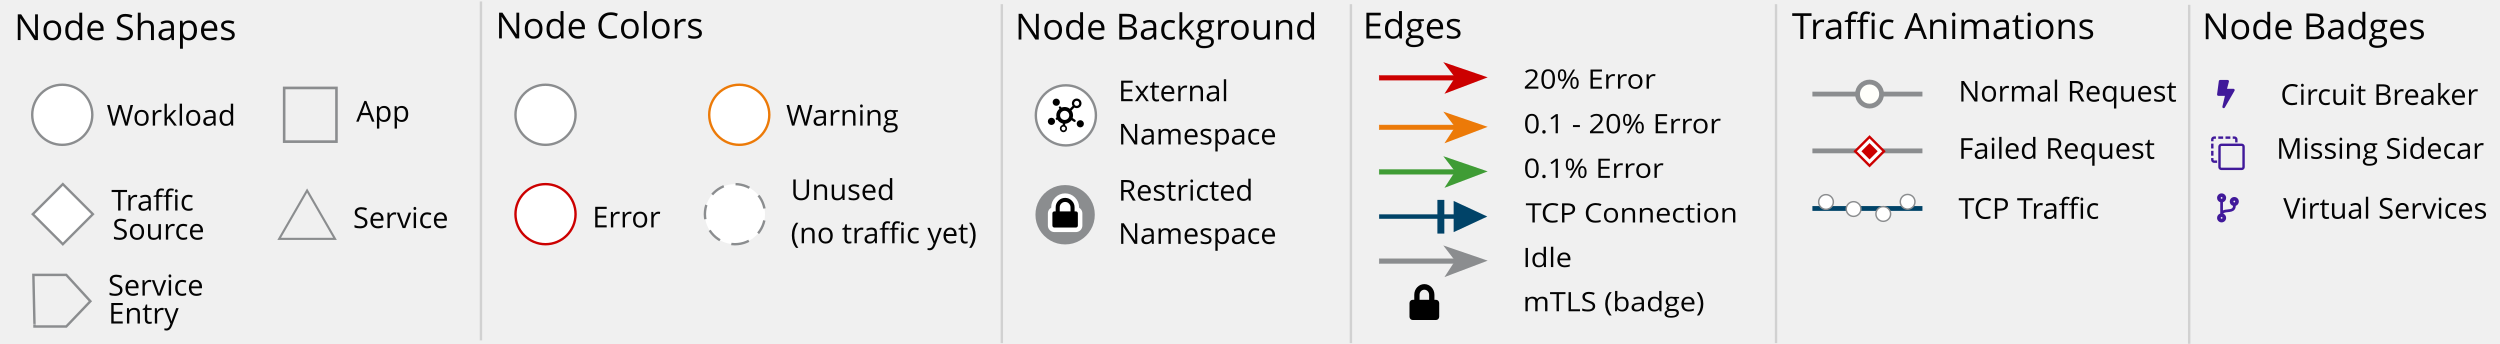
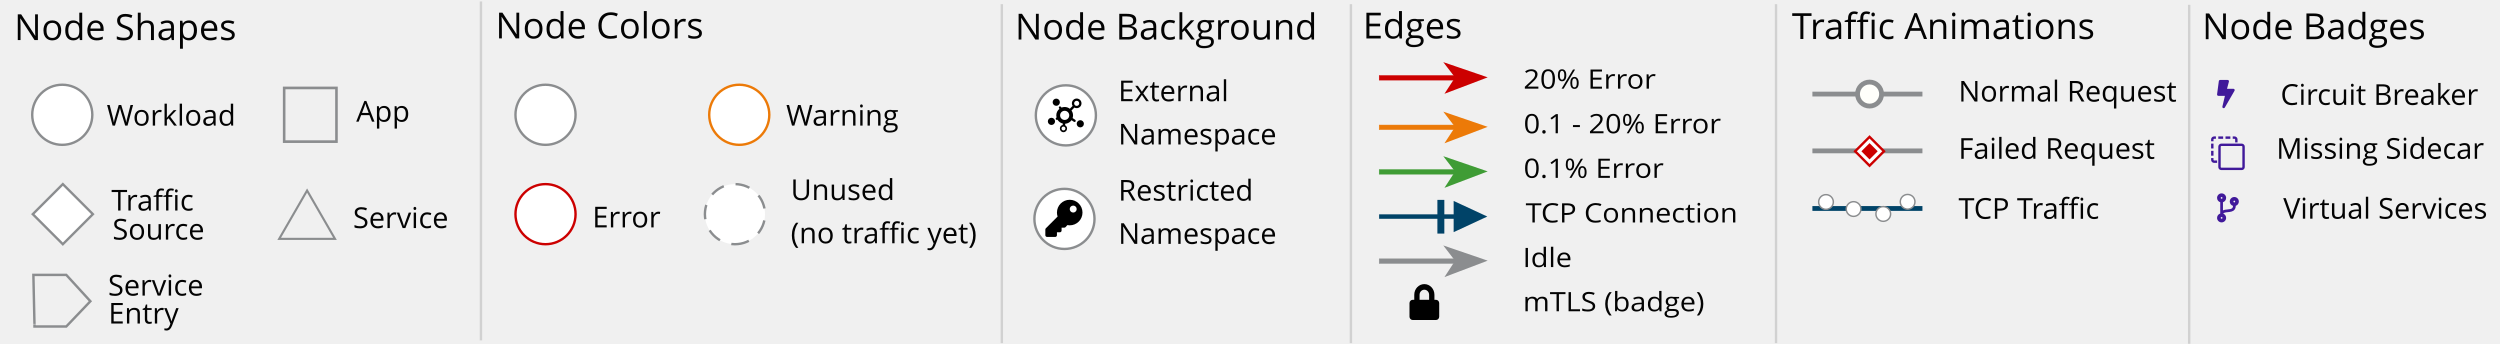
<svg xmlns="http://www.w3.org/2000/svg" width="1040" height="143" version="1.1" id="svg220">
  <defs id="defs14">
    <marker orient="auto" refY="0" refX="0" id="TriangleOutL" style="overflow:visible">
      <path id="path2196" d="M 5.77,0 -2.88,5 V -5 Z" style="fill:#000000;fill-opacity:1;fill-rule:evenodd;stroke:#000000;stroke-width:1pt;stroke-opacity:1" transform="scale(0.8)" />
    </marker>
    <marker orient="auto" refY="0" refX="0" id="Arrow1Sstart" style="overflow:visible">
      <path id="path1281" d="M 0,0 5,-5 -12.5,0 5,5 Z" style="fill:#000000;fill-opacity:1;fill-rule:evenodd;stroke:#000000;stroke-width:1pt;stroke-opacity:1" transform="matrix(0.2,0,0,0.2,1.2,0)" />
    </marker>
    <marker orient="auto" refY="0" refX="0" id="Arrow1Lend" style="overflow:visible">
      <path id="path1272" d="M 0,0 5,-5 -12.5,0 5,5 Z" style="fill:#000000;fill-opacity:1;fill-rule:evenodd;stroke:#000000;stroke-width:1pt;stroke-opacity:1" transform="matrix(-0.8,0,0,-0.8,-10,0)" />
    </marker>
  </defs>
  <path d="m 738.824,2.243 v 140" id="Line-4" style="fill:none;fill-rule:evenodd;stroke:#d1d1d1;stroke-width:1;stroke-linecap:square" />
  <path d="m 416.763,2.243 v 140" id="path17" style="fill:none;fill-rule:evenodd;stroke:#d1d1d1;stroke-width:1;stroke-linecap:square" />
  <path d="M 200.077,1.105 V 141.105" id="path19" style="fill:none;fill-rule:evenodd;stroke:#d1d1d1;stroke-width:1;stroke-linecap:square" />
  <circle id="Oval-7" cx="226.934" cy="47.751" r="12.5" style="fill:#ffffff;fill-rule:evenodd;stroke:#8b8d8f;stroke-width:1" />
  <g style="fill:none;fill-rule:evenodd;stroke:none;stroke-width:1" transform="translate(295.0312,35.25087)" id="Group-9">
    <text style="font-weight:normal;font-size:12px;font-family:OpenSans, 'Open Sans';fill:#030303" line-spacing="18" font-weight="normal" font-size="12" id="Warning">
      <tspan id="tspan26" y="17" x="32">Warning</tspan>
    </text>
    <circle style="fill:#ffffff;stroke:#ec7a08" r="12.5" cy="12.5" cx="12.5" id="circle29" />
  </g>
  <g style="fill:none;fill-rule:evenodd;stroke:none;stroke-width:1" transform="translate(214.4337,76.59179)" id="Group-10">
    <text style="font-weight:normal;font-size:12px;font-family:OpenSans, 'Open Sans';fill:#030303" line-spacing="18" font-weight="normal" font-size="12" id="Error">
      <tspan id="tspan32" y="18" x="32">Error</tspan>
    </text>
    <circle style="fill:#ffffff;stroke:#cc0000" r="12.5" cy="12.5" cx="12.5" id="circle35" />
  </g>
  <text id="Unused-(no-traffic-y" font-size="12" font-weight="normal" line-spacing="18" style="font-weight:normal;font-size:12px;font-family:OpenSans, 'Open Sans';fill:#030303;fill-rule:evenodd;stroke:none;stroke-width:1" x="295.927" y="70.209">
    <tspan x="328.927" y="83.209" id="tspan38">Unused</tspan>
    <tspan x="328.927" y="101.209" id="tspan40">(no traffic yet)</tspan>
  </text>
  <path d="m 305.74,101.592 c 6.904,0 12.5,-5.596 12.5,-12.5 0,-6.904 -5.596,-12.5 -12.5,-12.5 -6.904,0 -12.5,5.596 -12.5,12.5 0,6.904 5.596,12.5 12.5,12.5 z" id="path43" style="fill:#ffffff;fill-rule:evenodd;stroke:#8b8d8f;stroke-width:1;stroke-dasharray:6, 5" />
  <text style="font-weight:normal;font-size:12px;font-family:OpenSans, 'Open Sans';fill:#030303;fill-rule:evenodd;stroke:none;stroke-width:1" line-spacing="18" font-weight="normal" font-size="12" id="text447" x="432.216" y="29.111">
    <tspan id="tspan443" y="42.111" x="465.216">External</tspan>
    <tspan id="tspan445" y="60.111" x="465.216">Namespace</tspan>
  </text>
  <text id="Node-Colors" font-size="15" font-weight="500" line-spacing="10" style="font-weight:500;font-size:15px;font-family:OpenSans-Semibold, 'Open Sans';fill:#030303;fill-rule:evenodd;stroke:none;stroke-width:1" x="-117.85" y="-0.015">
    <tspan x="206.15" y="15.985" id="tspan47">Node Colors</tspan>
  </text>
  <text id="Edges" font-size="15" font-weight="500" line-spacing="10" style="font-weight:500;font-size:15px;font-family:OpenSans-Semibold, 'Open Sans';fill:#030303;fill-rule:evenodd;stroke:none;stroke-width:1" x="-0.042" y="0.004">
    <tspan x="566.958" y="16.004" id="tspan51">Edges</tspan>
  </text>
  <text y="25.776" x="551.578" style="font-weight:normal;font-size:11.558px;font-family:OpenSans, 'Open Sans';fill:#030303;fill-rule:evenodd;stroke:none;stroke-width:0.963" line-spacing="18" font-weight="normal" font-size="12" id="&gt;-20%-Error" transform="scale(1.038369,0.9630486)">
    <tspan id="tspan58" y="38.297" x="610.331" style="stroke-width:0.963">20% Error</tspan>
  </text>
  <text y="25.776" x="551.663" style="font-weight:normal;font-size:11.558px;font-family:OpenSans, 'Open Sans';fill:#030303;fill-rule:evenodd;stroke:none;stroke-width:0.963" line-spacing="18" font-weight="normal" font-size="12" id="0.1---20%-Error" transform="scale(1.038369,0.9630486)">
    <tspan id="tspan61" y="57.56" x="610.415" style="stroke-width:0.963">0.1 - 20% Error</tspan>
  </text>
  <text y="25.776" x="551.663" style="font-weight:normal;font-size:11.558px;font-family:OpenSans, 'Open Sans';fill:#030303;fill-rule:evenodd;stroke:none;stroke-width:0.963" line-spacing="18" font-weight="normal" font-size="12" id="&lt;-0.1%-Error" transform="scale(1.038369,0.9630486)">
    <tspan id="tspan64" y="76.823" x="610.415" style="stroke-width:0.963">0.1% Error</tspan>
  </text>
  <text y="25.776" x="551.29" style="font-weight:normal;font-size:11.558px;font-family:OpenSans, 'Open Sans';fill:#030303;fill-rule:evenodd;stroke:none;stroke-width:0.963" line-spacing="18" font-weight="normal" font-size="12" id="Idle" transform="scale(1.038369,0.9630486)">
    <tspan id="tspan67" y="115.35" x="610.043" style="stroke-width:0.963">Idle</tspan>
  </text>
  <text y="25.776" x="552.458" style="font-weight:normal;font-size:11.558px;font-family:OpenSans, 'Open Sans';fill:#030303;fill-rule:evenodd;stroke:none;stroke-width:0.963" line-spacing="18" font-weight="normal" font-size="12" id="TCP-Connection" transform="scale(1.038369,0.9630486)">
    <tspan id="tspan70" y="96.087" x="611.211" style="stroke-width:0.963">TCP Connection</tspan>
  </text>
  <text id="Traffic-Animations" font-size="15" font-weight="500" line-spacing="10" style="font-weight:500;font-size:15px;font-family:OpenSans-Semibold, 'Open Sans';fill:#030303;fill-rule:evenodd;stroke:none;stroke-width:1" x="-10.564" y="0.228">
    <tspan x="745.436" y="16.228" id="tspan79">Traffic Animations</tspan>
  </text>
  <g id="g1254" transform="translate(7.163822,4.02965)">
    <text y="25.221" x="747.569" id="Normal-Request" font-size="12" font-weight="normal" line-spacing="18" style="font-weight:normal;font-size:12px;font-family:OpenSans, 'Open Sans';fill:#030303;fill-rule:evenodd;stroke:none;stroke-width:1">
      <tspan x="807.569" y="38.221" id="tspan82">Normal Request</tspan>
    </text>
    <path d="m 747.793,35.104 h 43.776" id="path88" style="fill:none;fill-rule:evenodd;stroke:#8b8d8f;stroke-width:2;stroke-linecap:square;stroke-opacity:1" />
    <circle id="Oval-3" cx="770.569" cy="35.104" r="5" style="fill:#fffffb;fill-opacity:1;fill-rule:evenodd;stroke:#8b8d8f;stroke-width:2;stroke-miterlimit:4;stroke-dasharray:none;stroke-opacity:1" />
  </g>
  <text y="37.251" x="13.402" id="App/Workload" font-size="12" font-weight="normal" line-spacing="18" style="font-weight:normal;font-size:12px;font-family:OpenSans, 'Open Sans';fill:#030303;fill-rule:evenodd;stroke:none;stroke-width:1">
    <tspan x="44.402" y="52.251" id="tspan95">Workload</tspan>
  </text>
  <circle style="fill:#ffffff;fill-rule:evenodd;stroke:#8b8d8f;stroke-width:1" r="12.5" cy="47.994" cx="443.403" id="circle2046" />
  <text x="117.185" id="App/Workload-(Extern" font-size="12" font-weight="normal" line-spacing="18" style="font-weight:normal;font-size:12px;font-family:OpenSans, 'Open Sans';fill:#030303;fill-rule:evenodd;stroke:none;stroke-width:1" y="37.61">
    <tspan x="148.185" y="50.61" id="tspan100">App</tspan>
  </text>
  <g id="g1210" transform="translate(0.8954778,13.00981)">
    <text y="59.57" x="15.432" style="font-weight:normal;font-size:12px;font-family:OpenSans, 'Open Sans';fill:#030303;fill-rule:evenodd;stroke:none;stroke-width:1" line-spacing="18" font-weight="normal" font-size="12" id="Traffic-Source">
      <tspan id="tspan114" y="74.57" x="45.432">Traffic</tspan>
    </text>
    <text id="text1105" y="71.659" x="15.879" style="font-weight:normal;font-size:12px;font-family:OpenSans, 'Open Sans';fill:#030303;fill-rule:evenodd;stroke:none;stroke-width:1" line-spacing="18" font-weight="normal" font-size="12">
      <tspan id="tspan1107" y="86.659" x="45.879">Source</tspan>
    </text>
    <text id="text1105-4" y="121.597" x="44.219" style="font-style:normal;font-variant:normal;font-weight:normal;font-stretch:normal;font-size:12px;font-family:OpenSans, 'Open Sans';-inkscape-font-specification:'OpenSans, Open Sans, Normal';font-variant-ligatures:normal;font-variant-caps:normal;font-variant-numeric:normal;font-feature-settings:normal;text-align:start;writing-mode:lr-tb;text-anchor:start;fill:#030303;fill-rule:evenodd;stroke:none;stroke-width:1" line-spacing="18" font-weight="normal" font-size="12">
      <tspan id="tspan407" x="44.219" y="121.597">Entry</tspan>
    </text>
  </g>
  <text id="Node-Shapes" font-size="15" font-weight="500" line-spacing="10" style="font-weight:500;font-size:15px;font-family:OpenSans-Semibold, 'Open Sans';fill:#030303;fill-rule:evenodd;stroke:none;stroke-width:1" x="5.925" y="0.657">
    <tspan x="5.925" y="16.657" id="tspan121">Node Shapes</tspan>
  </text>
  <path transform="matrix(0.8866966,0,0,0.9103325,-5.118848,3.213679)" d="m 163.628,61.193 -24.538,0 0,-24.538 24.538,0 z" id="path1261" style="fill:none;fill-opacity:1;fill-rule:evenodd;stroke:#8b8d8f;stroke-width:1.214;stroke-opacity:1" />
  <g id="g1164" transform="translate(0.8954778,11.90094)">
    <text style="font-weight:normal;font-size:12px;font-family:OpenSans, 'Open Sans';fill:#030303;fill-rule:evenodd;stroke:none;stroke-width:1" line-spacing="18" font-weight="normal" font-size="12" id="Service" x="111.946" y="62.972">
      <tspan id="tspan108" y="82.972" x="145.946">Service</tspan>
    </text>
    <path style="fill:none;fill-opacity:1;stroke:#8b8d8f;stroke-width:0.887;stroke-opacity:1" d="m 126.852,67.364 11.603,20.097 -23.206,0 z" id="path132" />
  </g>
  <text y="0.452" x="98.273" style="font-weight:500;font-size:15px;font-family:OpenSans-Semibold, 'Open Sans';fill:#030303;fill-rule:evenodd;stroke:none;stroke-width:1" line-spacing="10" font-weight="500" font-size="15" id="text2036">
    <tspan id="tspan2034" y="16.452" x="422.273" style="font-style:normal;font-variant:normal;font-weight:normal;font-stretch:normal;font-family:'Open Sans';-inkscape-font-specification:'Open Sans'">Node Background</tspan>
  </text>
  <flowRoot xml:space="preserve" id="flowRoot2038" style="font-style:normal;font-weight:normal;font-size:40px;line-height:1.25;font-family:sans-serif;letter-spacing:0px;word-spacing:0px;fill:#000000;fill-opacity:1;stroke:none">
    <flowRegion id="flowRegion2040">
      <rect id="rect2042" width="169.172" height="184.268" x="587.438" y="-10.187" />
    </flowRegion>
    <flowPara id="flowPara2044" />
  </flowRoot>
  <path style="fill:none;fill-rule:evenodd;stroke:#d1d1d1;stroke-width:1;stroke-linecap:square" id="path137" d="m 561.987,2.243 v 140" />
  <g id="g1172" transform="translate(3.468612,-7.039022)">
    <path style="fill:#004368;fill-rule:nonzero;stroke:none;stroke-width:0.963" d="m 615.253,97.12 -14.002,-6.493 v 12.986 z m -44.005,0.928 h 31.004 1 v -1.855 h -1 -31.004 -1 v 1.855 z" id="Line" />
    <path d="M 595.931,91.634 V 102.765" id="Line-2-7" style="fill:none;fill-rule:evenodd;stroke:#004368;stroke-width:2.889;stroke-linecap:square" />
  </g>
  <g style="fill:none;fill-rule:evenodd;stroke:none;stroke-width:1" id="g1839" transform="matrix(1.019377,0,0,0.9485276,-3.4376,-2.564133)">
    <path style="color:#000000;font-style:normal;font-variant:normal;font-weight:normal;font-stretch:normal;font-size:medium;line-height:normal;font-family:sans-serif;font-variant-ligatures:normal;font-variant-position:normal;font-variant-caps:normal;font-variant-numeric:normal;font-variant-alternates:normal;font-feature-settings:normal;text-indent:0;text-align:start;text-decoration:none;text-decoration-line:none;text-decoration-style:solid;text-decoration-color:#000000;letter-spacing:normal;word-spacing:normal;text-transform:none;writing-mode:lr-tb;direction:ltr;text-orientation:mixed;dominant-baseline:auto;baseline-shift:baseline;text-anchor:start;white-space:normal;shape-padding:0;clip-rule:nonzero;display:inline;overflow:visible;visibility:visible;opacity:1;isolation:auto;mix-blend-mode:normal;color-interpolation:sRGB;color-interpolation-filters:linearRGB;solid-color:#000000;solid-opacity:1;vector-effect:none;fill:#cc0000;fill-opacity:1;fill-rule:nonzero;stroke:#cc0000;stroke-width:0.2;stroke-linecap:butt;stroke-linejoin:miter;stroke-miterlimit:4;stroke-dasharray:none;stroke-dashoffset:2.9;stroke-opacity:1;color-rendering:auto;image-rendering:auto;shape-rendering:auto;text-rendering:auto;enable-background:accumulate" d="m 566.224,35.833 v 2 H 599 v -2 z" id="path3585" />
    <path style="fill:#cc0000;fill-opacity:1;fill-rule:evenodd;stroke:#cc0000;stroke-width:0.88pt;stroke-opacity:1" d="m 597.873,36.655 -3.615,5.97 14.615,-5.97 -14.929,-5.499 z" id="path1845" />
  </g>
  <g style="fill:none;fill-rule:evenodd;stroke:none;stroke-width:1" id="g1869" transform="matrix(1.019377,0,0,0.9485276,-3.4376,18.02893)">
    <path style="color:#000000;font-style:normal;font-variant:normal;font-weight:normal;font-stretch:normal;font-size:medium;line-height:normal;font-family:sans-serif;font-variant-ligatures:normal;font-variant-position:normal;font-variant-caps:normal;font-variant-numeric:normal;font-variant-alternates:normal;font-feature-settings:normal;text-indent:0;text-align:start;text-decoration:none;text-decoration-line:none;text-decoration-style:solid;text-decoration-color:#000000;letter-spacing:normal;word-spacing:normal;text-transform:none;writing-mode:lr-tb;direction:ltr;text-orientation:mixed;dominant-baseline:auto;baseline-shift:baseline;text-anchor:start;white-space:normal;shape-padding:0;clip-rule:nonzero;display:inline;overflow:visible;visibility:visible;opacity:1;isolation:auto;mix-blend-mode:normal;color-interpolation:sRGB;color-interpolation-filters:linearRGB;solid-color:#000000;solid-opacity:1;vector-effect:none;fill:#ec7a08;fill-opacity:1;fill-rule:nonzero;stroke:#ec7a08;stroke-width:0.2;stroke-linecap:butt;stroke-linejoin:miter;stroke-miterlimit:4;stroke-dasharray:none;stroke-dashoffset:2.9;stroke-opacity:1;color-rendering:auto;image-rendering:auto;shape-rendering:auto;text-rendering:auto;enable-background:accumulate" d="m 566.224,35.833 v 2 H 599 v -2 z" id="path1865" />
    <path style="fill:#ec7a08;fill-opacity:1;fill-rule:evenodd;stroke:#ec7a08;stroke-width:0.88pt;stroke-opacity:1" d="m 597.873,36.655 -3.615,5.97 14.615,-5.97 -14.929,-5.499 z" id="path1867" />
  </g>
  <g style="fill:none;fill-rule:evenodd;stroke:none;stroke-width:1" id="g1902" transform="matrix(1.019377,0,0,0.9485276,-3.4376,36.56268)">
    <path style="color:#000000;font-style:normal;font-variant:normal;font-weight:normal;font-stretch:normal;font-size:medium;line-height:normal;font-family:sans-serif;font-variant-ligatures:normal;font-variant-position:normal;font-variant-caps:normal;font-variant-numeric:normal;font-variant-alternates:normal;font-feature-settings:normal;text-indent:0;text-align:start;text-decoration:none;text-decoration-line:none;text-decoration-style:solid;text-decoration-color:#000000;letter-spacing:normal;word-spacing:normal;text-transform:none;writing-mode:lr-tb;direction:ltr;text-orientation:mixed;dominant-baseline:auto;baseline-shift:baseline;text-anchor:start;white-space:normal;shape-padding:0;clip-rule:nonzero;display:inline;overflow:visible;visibility:visible;opacity:1;isolation:auto;mix-blend-mode:normal;color-interpolation:sRGB;color-interpolation-filters:linearRGB;solid-color:#000000;solid-opacity:1;vector-effect:none;fill:#3f9c35;fill-opacity:1;fill-rule:nonzero;stroke:#3f9c35;stroke-width:0.2;stroke-linecap:butt;stroke-linejoin:miter;stroke-miterlimit:4;stroke-dasharray:none;stroke-dashoffset:2.9;stroke-opacity:1;color-rendering:auto;image-rendering:auto;shape-rendering:auto;text-rendering:auto;enable-background:accumulate" d="m 566.224,35.833 v 2 H 599 v -2 z" id="path1898" />
    <path style="fill:#3f9c35;fill-opacity:1;fill-rule:evenodd;stroke:#3f9c35;stroke-width:0.88pt;stroke-opacity:1" d="m 597.873,36.655 -3.615,5.97 14.615,-5.97 -14.929,-5.499 z" id="path1900" />
  </g>
  <g style="fill:none;fill-rule:evenodd;stroke:none;stroke-width:1" id="g1908" transform="matrix(1.019377,0,0,0.9485276,-3.4376,73.69189)">
    <path style="color:#000000;font-style:normal;font-variant:normal;font-weight:normal;font-stretch:normal;font-size:medium;line-height:normal;font-family:sans-serif;font-variant-ligatures:normal;font-variant-position:normal;font-variant-caps:normal;font-variant-numeric:normal;font-variant-alternates:normal;font-feature-settings:normal;text-indent:0;text-align:start;text-decoration:none;text-decoration-line:none;text-decoration-style:solid;text-decoration-color:#000000;letter-spacing:normal;word-spacing:normal;text-transform:none;writing-mode:lr-tb;direction:ltr;text-orientation:mixed;dominant-baseline:auto;baseline-shift:baseline;text-anchor:start;white-space:normal;shape-padding:0;clip-rule:nonzero;display:inline;overflow:visible;visibility:visible;opacity:1;isolation:auto;mix-blend-mode:normal;color-interpolation:sRGB;color-interpolation-filters:linearRGB;solid-color:#000000;solid-opacity:1;vector-effect:none;fill:#8b8d8f;fill-opacity:1;fill-rule:nonzero;stroke:#8b8d8f;stroke-width:0.2;stroke-linecap:butt;stroke-linejoin:miter;stroke-miterlimit:4;stroke-dasharray:none;stroke-dashoffset:2.9;stroke-opacity:1;color-rendering:auto;image-rendering:auto;shape-rendering:auto;text-rendering:auto;enable-background:accumulate" d="m 566.224,35.833 v 2 H 599 v -2 z" id="path1904" />
    <path style="fill:#8b8d8f;fill-opacity:1;fill-rule:evenodd;stroke:#8b8d8f;stroke-width:0.88pt;stroke-opacity:1" d="m 597.873,36.655 -3.615,5.97 14.615,-5.97 -14.929,-5.499 z" id="path1906" />
  </g>
  <g id="g34" transform="translate(435.9026,40.99213)">
    <path id="path2" d="m 5,1.531 c 0,0.828 -0.672,1.5 -1.5,1.5 -0.828,0 -1.5,-0.672 -1.5,-1.5 0,-0.828 0.672,-1.5 1.5,-1.5 0.828,0 1.5,0.672 1.5,1.5 z" />
    <path id="path4" d="M 15,10.5 C 15,11.328 14.328,12 13.5,12 12.672,12 12,11.328 12,10.5 12,9.672 12.672,9 13.5,9 14.328,9 15,9.672 15,10.5 Z" />
    <path id="path6" d="M 3,9.5 C 3,10.328 2.328,11 1.5,11 0.672,11 0,10.328 0,9.5 0,8.672 0.672,8 1.5,8 2.328,8 3,8.672 3,9.5 Z" />
    <path id="path8" d="m 11.331,8.812 -1.028,-0.7 c 0.116,-0.35 0.181,-0.722 0.181,-1.109 0,-0.753 -0.237,-1.45 -0.647,-2.022 l 1.2,-1.225 c 0.284,0.156 0.613,0.247 0.963,0.247 1.103,0 2,-0.897 2,-2 C 14,0.9 13.103,0 12,0 c -1.103,0 -2,0.897 -2,2 0,0.394 0.113,0.759 0.309,1.069 L 9.146,4.256 C 8.555,3.793 7.808,3.515 6.999,3.515 6.536,3.515 6.093,3.606 5.686,3.771 L 5.495,3.512 C 5.311,3.262 4.979,3.19 4.761,3.356 4.539,3.519 4.508,3.856 4.689,4.106 L 4.82,4.284 C 4.023,4.922 3.514,5.903 3.514,7.003 3.514,7.309 3.555,7.606 3.63,7.89 L 3.592,7.906 C 3.33,8.034 3.204,8.344 3.311,8.594 3.418,8.844 3.72,8.944 3.98,8.819 L 4.014,8.803 c 0.484,0.8 1.278,1.388 2.219,1.6 l -0.059,0.575 c -0.672,0.153 -1.172,0.762 -1.172,1.494 0,0.847 0.672,1.531 1.5,1.531 0.828,0 1.5,-0.684 1.5,-1.531 0,-0.603 -0.341,-1.122 -0.834,-1.372 L 7.234,10.481 C 8.318,10.409 9.265,9.843 9.856,9.006 l 0.941,0.641 c 0.25,0.172 0.578,0.125 0.725,-0.106 C 11.669,9.31 11.584,8.982 11.331,8.813 Z M 12,0.937 c 0.587,0 1.062,0.475 1.062,1.062 0,0.587 -0.475,1.062 -1.062,1.062 -0.587,0 -1.062,-0.475 -1.062,-1.062 0,-0.587 0.475,-1.062 1.062,-1.062 z M 6.5,13.281 c -0.45,0 -0.813,-0.362 -0.813,-0.813 0,-0.451 0.362,-0.813 0.813,-0.813 0.451,0 0.813,0.362 0.813,0.813 0,0.451 -0.362,0.813 -0.813,0.813 z M 7,8.906 C 5.947,8.906 5.094,8.053 5.094,7 5.094,5.947 5.947,5.094 7,5.094 8.053,5.094 8.906,5.947 8.906,7 8.906,8.053 8.053,8.906 7,8.906 Z" />
  </g>
  <text style="font-weight:normal;font-size:12px;font-family:OpenSans, 'Open Sans';fill:#030303;fill-rule:evenodd;stroke:none;stroke-width:1" line-spacing="18" font-weight="normal" font-size="12" id="text447-3" x="432.223" y="70.452">
    <tspan id="tspan443-6" y="83.452" x="465.223">Restricted</tspan>
    <tspan id="tspan445-7" y="101.452" x="465.223">Namespace</tspan>
  </text>
  <g id="g1259" transform="translate(2.273566,4.029649)">
    <text y="6.604" x="886.43" id="Failed-Request-7-36" font-size="12" font-weight="normal" line-spacing="18" style="font-weight:normal;font-size:12px;font-family:OpenSans, 'Open Sans';fill:#030303;fill-rule:evenodd;stroke:none;stroke-width:1">
      <tspan x="946.43" y="39.604" id="tspan85-5-7">Circuit Breaker</tspan>
    </text>
    <path id="path1166-5" d="m 926.811,32.902 h -2.646 l 0.794,-2.977 c 0.093,-0.349 -0.171,-0.692 -0.532,-0.692 h -3.119 c -0.276,0 -0.509,0.204 -0.546,0.478 l -0.734,5.504 c -0.044,0.33 0.213,0.623 0.546,0.623 h 2.722 l -1.056,4.46 c -0.083,0.348 0.184,0.677 0.535,0.677 0.191,0 0.376,-0.1 0.476,-0.275 l 4.036,-6.972 c 0.212,-0.366 -0.053,-0.826 -0.476,-0.826 z" style="fill:#40199a;fill-opacity:1;fill-rule:evenodd;stroke:none;stroke-width:0.023" />
  </g>
  <text y="0.305" x="160.132" id="Traffic-Animations-3-6" font-size="15" font-weight="500" line-spacing="10" style="font-weight:500;font-size:15px;font-family:OpenSans-Semibold, 'Open Sans';fill:#030303;fill-rule:evenodd;stroke:none;stroke-width:1">
    <tspan x="916.132" y="16.305" id="tspan79-6-2">Node Badges</tspan>
  </text>
  <g id="g1264" transform="translate(1.17752,4.02965)">
    <text y="29.02" x="885.791" id="Failed-Request-7-3-9" font-size="12" font-weight="normal" line-spacing="18" style="font-weight:normal;font-size:12px;font-family:OpenSans, 'Open Sans';fill:#030303;fill-rule:evenodd;stroke:none;stroke-width:1">
      <tspan x="945.791" y="62.02" id="tspan85-5-5-1">Missing Sidecar</tspan>
    </text>
    <path d="m 919.714,62.648 c -0.05,-0.05 -0.075,-0.109 -0.075,-0.175 v -0.753 h -1 v 0.753 c 0,0.344 0.122,0.638 0.369,0.884 0.244,0.244 0.541,0.369 0.884,0.369 h 1.25 v -1 h -1.253 c -0.069,-0.006 -0.125,-0.031 -0.175,-0.078 z" id="path2-3" style="fill:#40199a;fill-opacity:1" />
    <path d="m 932.273,56.085 c -0.244,-0.244 -0.541,-0.369 -0.884,-0.369 h -8.5 c -0.344,0 -0.638,0.122 -0.884,0.369 -0.244,0.244 -0.369,0.541 -0.369,0.884 v 8.503 c 0,0.344 0.122,0.638 0.369,0.884 0.244,0.244 0.541,0.369 0.884,0.369 h 8.503 c 0.344,0 0.638,-0.122 0.884,-0.369 0.244,-0.244 0.369,-0.541 0.369,-0.884 v -8.503 c -0.003,-0.344 -0.125,-0.638 -0.372,-0.884 z m -0.631,9.388 c 0,0.069 -0.025,0.125 -0.075,0.175 -0.05,0.05 -0.109,0.075 -0.175,0.075 h -8.503 c -0.069,0 -0.125,-0.025 -0.175,-0.075 -0.05,-0.05 -0.075,-0.109 -0.075,-0.175 v -8.503 c 0,-0.069 0.025,-0.125 0.075,-0.175 0.05,-0.05 0.109,-0.075 0.175,-0.075 h 8.503 c 0.069,0 0.125,0.025 0.175,0.075 0.05,0.05 0.075,0.109 0.075,0.175 z" id="path4-5" style="fill:#40199a;fill-opacity:1" />
    <path d="m 918.639,58.717 h 1 v 2.016 h -1 z" id="path6-6" style="fill:#40199a;fill-opacity:1" />
    <path d="m 918.639,55.717 h 1 v 2.016 h -1 z" id="path8-2" style="fill:#40199a;fill-opacity:1" />
    <path d="m 919.639,53.97 c 0,-0.069 0.025,-0.125 0.075,-0.175 0.05,-0.05 0.109,-0.075 0.175,-0.075 h 0.756 v -1 h -0.756 c -0.344,0 -0.638,0.122 -0.884,0.369 -0.244,0.244 -0.366,0.537 -0.366,0.881 v 0.762 h 1 z" id="path10" style="fill:#40199a;fill-opacity:1" />
    <path d="m 921.633,52.72 h 2.016 v 1 h -2.016 z" id="path12" style="fill:#40199a;fill-opacity:1" />
    <path d="m 928.567,53.795 c 0.05,0.05 0.075,0.109 0.075,0.175 v 1.25 h 1 v -1.25 c 0,-0.344 -0.122,-0.638 -0.369,-0.884 -0.244,-0.244 -0.541,-0.369 -0.884,-0.369 h -0.759 v 1 h 0.759 c 0.069,0.003 0.128,0.028 0.178,0.078 z" id="path14" style="fill:#40199a;fill-opacity:1" />
    <path d="m 924.633,52.72 h 2.016 v 1 h -2.016 z" id="path16" style="fill:#40199a;fill-opacity:1" />
  </g>
  <g id="g1269" transform="translate(4.02965,4.02965)">
    <path style="fill:#40199a;fill-opacity:1;fill-rule:evenodd;stroke:none;stroke-width:0.024" d="m 927.327,79.807 c 0,-1.043 -0.845,-1.887 -1.887,-1.887 -1.043,0 -1.888,0.845 -1.888,1.887 0,0.859 0.573,1.583 1.357,1.812 -0.014,0.38 -0.099,0.672 -0.26,0.871 -0.363,0.453 -1.163,0.528 -2.01,0.606 -0.665,0.061 -1.354,0.127 -1.918,0.399 v -3.397 c 0.767,-0.241 1.321,-0.956 1.321,-1.8 0,-1.043 -0.845,-1.887 -1.887,-1.887 -1.043,0 -1.887,0.845 -1.887,1.887 0,0.845 0.554,1.56 1.321,1.8 v 4.702 c -0.767,0.243 -1.321,0.958 -1.321,1.803 0,1.043 0.845,1.887 1.887,1.887 1.043,0 1.887,-0.845 1.887,-1.887 0,-0.802 -0.5,-1.489 -1.208,-1.76 0.073,-0.123 0.184,-0.231 0.352,-0.316 0.382,-0.193 0.953,-0.245 1.56,-0.302 0.996,-0.092 2.123,-0.198 2.789,-1.024 0.33,-0.411 0.498,-0.939 0.51,-1.602 0.746,-0.255 1.284,-0.96 1.284,-1.791 z m -7.172,-1.887 c 0.208,0 0.378,0.17 0.378,0.377 0,0.208 -0.17,0.377 -0.378,0.377 -0.208,0 -0.377,-0.17 -0.377,-0.377 0,-0.208 0.17,-0.377 0.377,-0.377 z m 0,9.06 c -0.208,0 -0.377,-0.17 -0.377,-0.377 0,-0.208 0.17,-0.377 0.377,-0.377 0.208,0 0.378,0.17 0.378,0.377 0,0.208 -0.17,0.377 -0.378,0.377 z m 5.285,-7.55 c 0.208,0 0.377,0.17 0.377,0.377 0,0.208 -0.17,0.377 -0.377,0.377 -0.208,0 -0.378,-0.17 -0.378,-0.377 0,-0.208 0.17,-0.377 0.378,-0.377 z" id="path1287-5" />
    <text y="53.949" x="885.791" id="Failed-Request-7-6-2" font-size="12" font-weight="normal" line-spacing="18" style="font-weight:normal;font-size:12px;font-family:OpenSans, 'Open Sans';fill:#030303;fill-rule:evenodd;stroke:none;stroke-width:1">
      <tspan x="945.791" y="86.949" id="tspan85-5-2-7">Virtual Services</tspan>
    </text>
  </g>
-   <g id="g1186" transform="matrix(1.767001,0,0,1.767001,-401.6357,-184.8869)">
-     <circle r="6.157" cy="155.19" cx="478.058" id="path1171" style="fill:#ffffff;fill-opacity:1;stroke:none;stroke-width:0.958;stroke-linecap:round;stroke-miterlimit:4;stroke-dasharray:none;stroke-dashoffset:0;stroke-opacity:1" />
-     <path style="fill:#8b8d8f;fill-opacity:1;stroke:none" id="path1135" d="m 484.106,151.684 c -0.628,-1.072 -1.475,-1.919 -2.544,-2.544 -1.069,-0.625 -2.237,-0.937 -3.506,-0.937 -1.269,0 -2.438,0.312 -3.506,0.937 -1.069,0.622 -1.919,1.472 -2.541,2.541 -0.625,1.069 -0.937,2.241 -0.937,3.506 0,1.265 0.309,2.438 0.934,3.509 0.625,1.072 1.475,1.919 2.544,2.544 1.069,0.625 2.237,0.937 3.506,0.937 1.269,0 2.438,-0.312 3.506,-0.937 1.072,-0.625 1.919,-1.475 2.544,-2.544 0.625,-1.069 0.937,-2.237 0.937,-3.506 0,-1.269 -0.312,-2.438 -0.937,-3.506 z m -1.987,6.05 c 0,0.409 -0.159,0.797 -0.45,1.088 -0.288,0.291 -0.675,0.45 -1.088,0.45 h -5.047 c -0.412,0 -0.797,-0.159 -1.088,-0.45 -0.291,-0.288 -0.45,-0.675 -0.45,-1.088 v -2.859 c 0,-0.409 0.159,-0.797 0.45,-1.088 0.1,-0.1 0.209,-0.181 0.328,-0.25 v -0.091 c 0,-0.884 0.334,-1.688 0.966,-2.319 0.632,-0.631 1.434,-0.966 2.319,-0.966 0.885,0 1.688,0.334 2.316,0.966 0.631,0.631 0.966,1.434 0.966,2.319 v 0.091 c 0.119,0.069 0.228,0.15 0.328,0.25 0.291,0.291 0.45,0.675 0.45,1.088 z" />
-     <path id="path1137" d="m 480.584,154.399 h -0.3 v -0.953 c 0,-0.609 -0.219,-1.131 -0.656,-1.569 -0.437,-0.438 -0.959,-0.656 -1.569,-0.656 -0.61,0 -1.131,0.219 -1.569,0.656 -0.438,0.437 -0.656,0.959 -0.656,1.569 v 0.953 h -0.3 c -0.131,0 -0.244,0.047 -0.338,0.137 -0.094,0.094 -0.137,0.206 -0.137,0.338 v 2.859 c 0,0.131 0.047,0.244 0.137,0.338 0.094,0.094 0.206,0.137 0.338,0.137 h 5.047 c 0.131,0 0.244,-0.047 0.338,-0.137 0.094,-0.094 0.137,-0.206 0.137,-0.338 v -2.859 c 0,-0.131 -0.047,-0.244 -0.137,-0.338 -0.091,-0.091 -0.203,-0.137 -0.334,-0.137 z m -3.794,0 v -0.953 c 0,-0.35 0.125,-0.65 0.372,-0.897 0.247,-0.247 0.547,-0.372 0.897,-0.372 0.35,0 0.65,0.125 0.897,0.372 0.247,0.247 0.372,0.547 0.372,0.897 v 0.953 h -2.537 z" />
-   </g>
  <text y="44.881" x="551.375" style="font-weight:normal;font-size:11.558px;font-family:OpenSans, 'Open Sans';fill:#030303;fill-rule:evenodd;stroke:none;stroke-width:0.963" line-spacing="18" font-weight="normal" font-size="12" id="Idle-6" transform="scale(1.038369,0.9630486)">
    <tspan id="tspan67-6" y="134.455" x="610.128" style="stroke-width:0.963">mTLS (badge)</tspan>
  </text>
  <path id="path8855" d="m 597.383,124.72 h -0.662 v -2.101 c 0,-2.445 -1.882,-4.435 -4.193,-4.435 -2.312,0 -4.193,1.99 -4.193,4.435 v 2.101 h -0.662 c -0.731,0 -1.324,0.627 -1.324,1.401 v 5.602 c 0,0.773 0.593,1.401 1.324,1.401 h 9.711 c 0.731,0 1.324,-0.627 1.324,-1.401 v -5.602 c 0,-0.773 -0.593,-1.401 -1.324,-1.401 z m -2.869,0 h -3.973 v -2.101 c 0,-1.158 0.891,-2.101 1.986,-2.101 1.095,0 1.986,0.942 1.986,2.101 z" style="fill:currentColor;stroke-width:0.028" />
  <path d="M 910.701,2.5 V 142.5" id="Line-4-3" style="fill:none;fill-rule:evenodd;stroke:#d1d1d1;stroke-width:1;stroke-linecap:square" />
  <g id="g1240" transform="translate(7.060412,4.02965)">
    <text y="53.982" x="747.672" id="Failed-Request-5" font-size="12" font-weight="normal" line-spacing="18" style="font-weight:normal;font-size:12px;font-family:OpenSans, 'Open Sans';fill:#030303;fill-rule:evenodd;stroke:none;stroke-width:1">
      <tspan x="807.672" y="86.982" id="tspan85-6">TCP Traffic</tspan>
    </text>
    <g transform="translate(0,4.534801)" id="g1230">
      <path style="fill:#004368;fill-opacity:1;fill-rule:evenodd;stroke:#004368;stroke-width:2;stroke-linecap:square;stroke-opacity:1" id="path90-2" d="M 747.897,78.16 H 791.672" />
      <circle style="fill:#ffffff;fill-opacity:1;fill-rule:evenodd;stroke:#8b8d8f;stroke-width:0.611;stroke-opacity:1" r="3.057" cy="75.461" cx="752.553" id="Oval-3-1" />
      <circle style="fill:#ffffff;fill-opacity:1;fill-rule:evenodd;stroke:#8b8d8f;stroke-width:0.611;stroke-opacity:1" r="3.057" cy="78.39" cx="764.029" id="Oval-3-1-2" />
      <circle style="fill:#ffffff;fill-opacity:1;fill-rule:evenodd;stroke:#8b8d8f;stroke-width:0.611;stroke-opacity:1" r="3.057" cy="80.447" cx="776.377" id="Oval-3-1-2-7" />
      <circle style="fill:#ffffff;fill-opacity:1;fill-rule:evenodd;stroke:#8b8d8f;stroke-width:0.611;stroke-opacity:1" r="3.057" cy="75.382" cx="786.508" id="Oval-3-1-2-7-0" />
    </g>
  </g>
  <g id="g1248" transform="translate(8.059301,4.02965)">
    <text y="29.02" x="746.673" id="Failed-Request" font-size="12" font-weight="normal" line-spacing="18" style="font-weight:normal;font-size:12px;font-family:OpenSans, 'Open Sans';fill:#030303;fill-rule:evenodd;stroke:none;stroke-width:1">
      <tspan x="806.673" y="62.02" id="tspan85">Failed Request</tspan>
    </text>
    <g transform="translate(-0.4477389,0.8533012)" id="g1223">
      <path style="fill:#000000;fill-opacity:0;fill-rule:evenodd;stroke:#8b8d8f;stroke-width:2;stroke-linecap:square;stroke-opacity:1" id="path90" d="m 747.346,57.883 h 43.776" />
      <polygon style="fill:#ffffff;fill-opacity:1;fill-rule:evenodd;stroke:#cc0000;stroke-width:1;stroke-miterlimit:4;stroke-dasharray:none;stroke-opacity:1" points="17,29 23,23 29,29 23,35 " id="Polygon" transform="translate(747.1213,29.04946)" />
      <polygon style="fill:#cc0000;fill-opacity:1;fill-rule:evenodd;stroke:none;stroke-width:2;stroke-miterlimit:4;stroke-dasharray:none;stroke-opacity:1" points="17,29 23,23 29,29 23,35 " id="Polygon-9" transform="matrix(0.564676,0,0,0.564676,757.1337,41.67386)" />
    </g>
  </g>
  <g id="g1164-8" transform="translate(-100.5874,47.45185)">
    <text style="font-style:normal;font-variant:normal;font-weight:normal;font-stretch:normal;font-size:12px;font-family:OpenSans, 'Open Sans';-inkscape-font-specification:'OpenSans, Open Sans, Normal';font-variant-ligatures:normal;font-variant-caps:normal;font-variant-numeric:normal;font-feature-settings:normal;text-align:start;writing-mode:lr-tb;text-anchor:start;fill:#030303;fill-rule:evenodd;stroke:none;stroke-width:1" line-spacing="18" font-weight="normal" font-size="12" id="Service-7" x="145.526" y="75.509">
      <tspan id="tspan385" x="145.526" y="75.509">Service</tspan>
    </text>
  </g>
  <g id="g416">
    <g id="g421">
      <circle id="Oval-5" cx="25.902" cy="47.751" r="12.5" style="fill:#ffffff;fill-rule:evenodd;stroke:#8b8d8f;stroke-width:1" />
      <polygon id="polygon117" points="12.5,0 25,12.5 12.5,25 0,12.5 " style="fill:#ffffff;fill-rule:evenodd;stroke:#8b8d8f;stroke-width:1" transform="translate(13.6406,76.59179)" />
      <path style="fill:none;stroke:#8b8d8f;stroke-width:1.019px;stroke-linecap:butt;stroke-linejoin:miter;stroke-opacity:1" d="m 14.346,135.827 v -0.914 c 0,0 0,0.32 -0.268,-11.913 -0.052,-2.377 -0.114,-5.227 -0.188,-8.646 h 13.678 l 10.03,10.965 -10.03,10.508 z" id="path411" />
    </g>
  </g>
+   <g id="symbol8619" transform="translate(-0.8954779,2.686434)">
+     <circle style="fill:#ffffff;fill-rule:evenodd;stroke:#8b8d8f;stroke-width:1" r="12.5" cy="88.376" cx="443.709" id="circle2046-3" />
+   </g>
+   <path id="path251" d="m 450.319,88.423 c 0,2.935 -2.379,5.313 -5.314,5.313 -0.339,0 -0.67,-0.032 -0.991,-0.093 l -0.725,0.816 a 0.725,0.725 0 0 1 -0.542,0.243 h -1.124 v 1.208 c 0,0.4 -0.324,0.725 -0.725,0.725 h -1.208 v 1.208 c 0,0.4 -0.324,0.725 -0.725,0.725 h -3.381 c -0.4,0 -0.725,-0.324 -0.725,-0.725 v -2.357 c 0,-0.192 0.076,-0.376 0.212,-0.512 l 4.885,-4.885 c -0.173,-0.524 -0.267,-1.084 -0.267,-1.666 0,-2.935 2.379,-5.313 5.314,-5.314 2.943,-2.9e-5 5.314,2.37 5.314,5.314 z m -5.314,-1.449 c 0,0.8 0.649,1.449 1.449,1.449 0.8,0 1.449,-0.649 1.449,-1.449 0,-0.8 -0.649,-1.449 -1.449,-1.449 -0.8,0 -1.449,0.649 -1.449,1.449 z" style="fill:currentColor;stroke-width:0.03" />
</svg>
